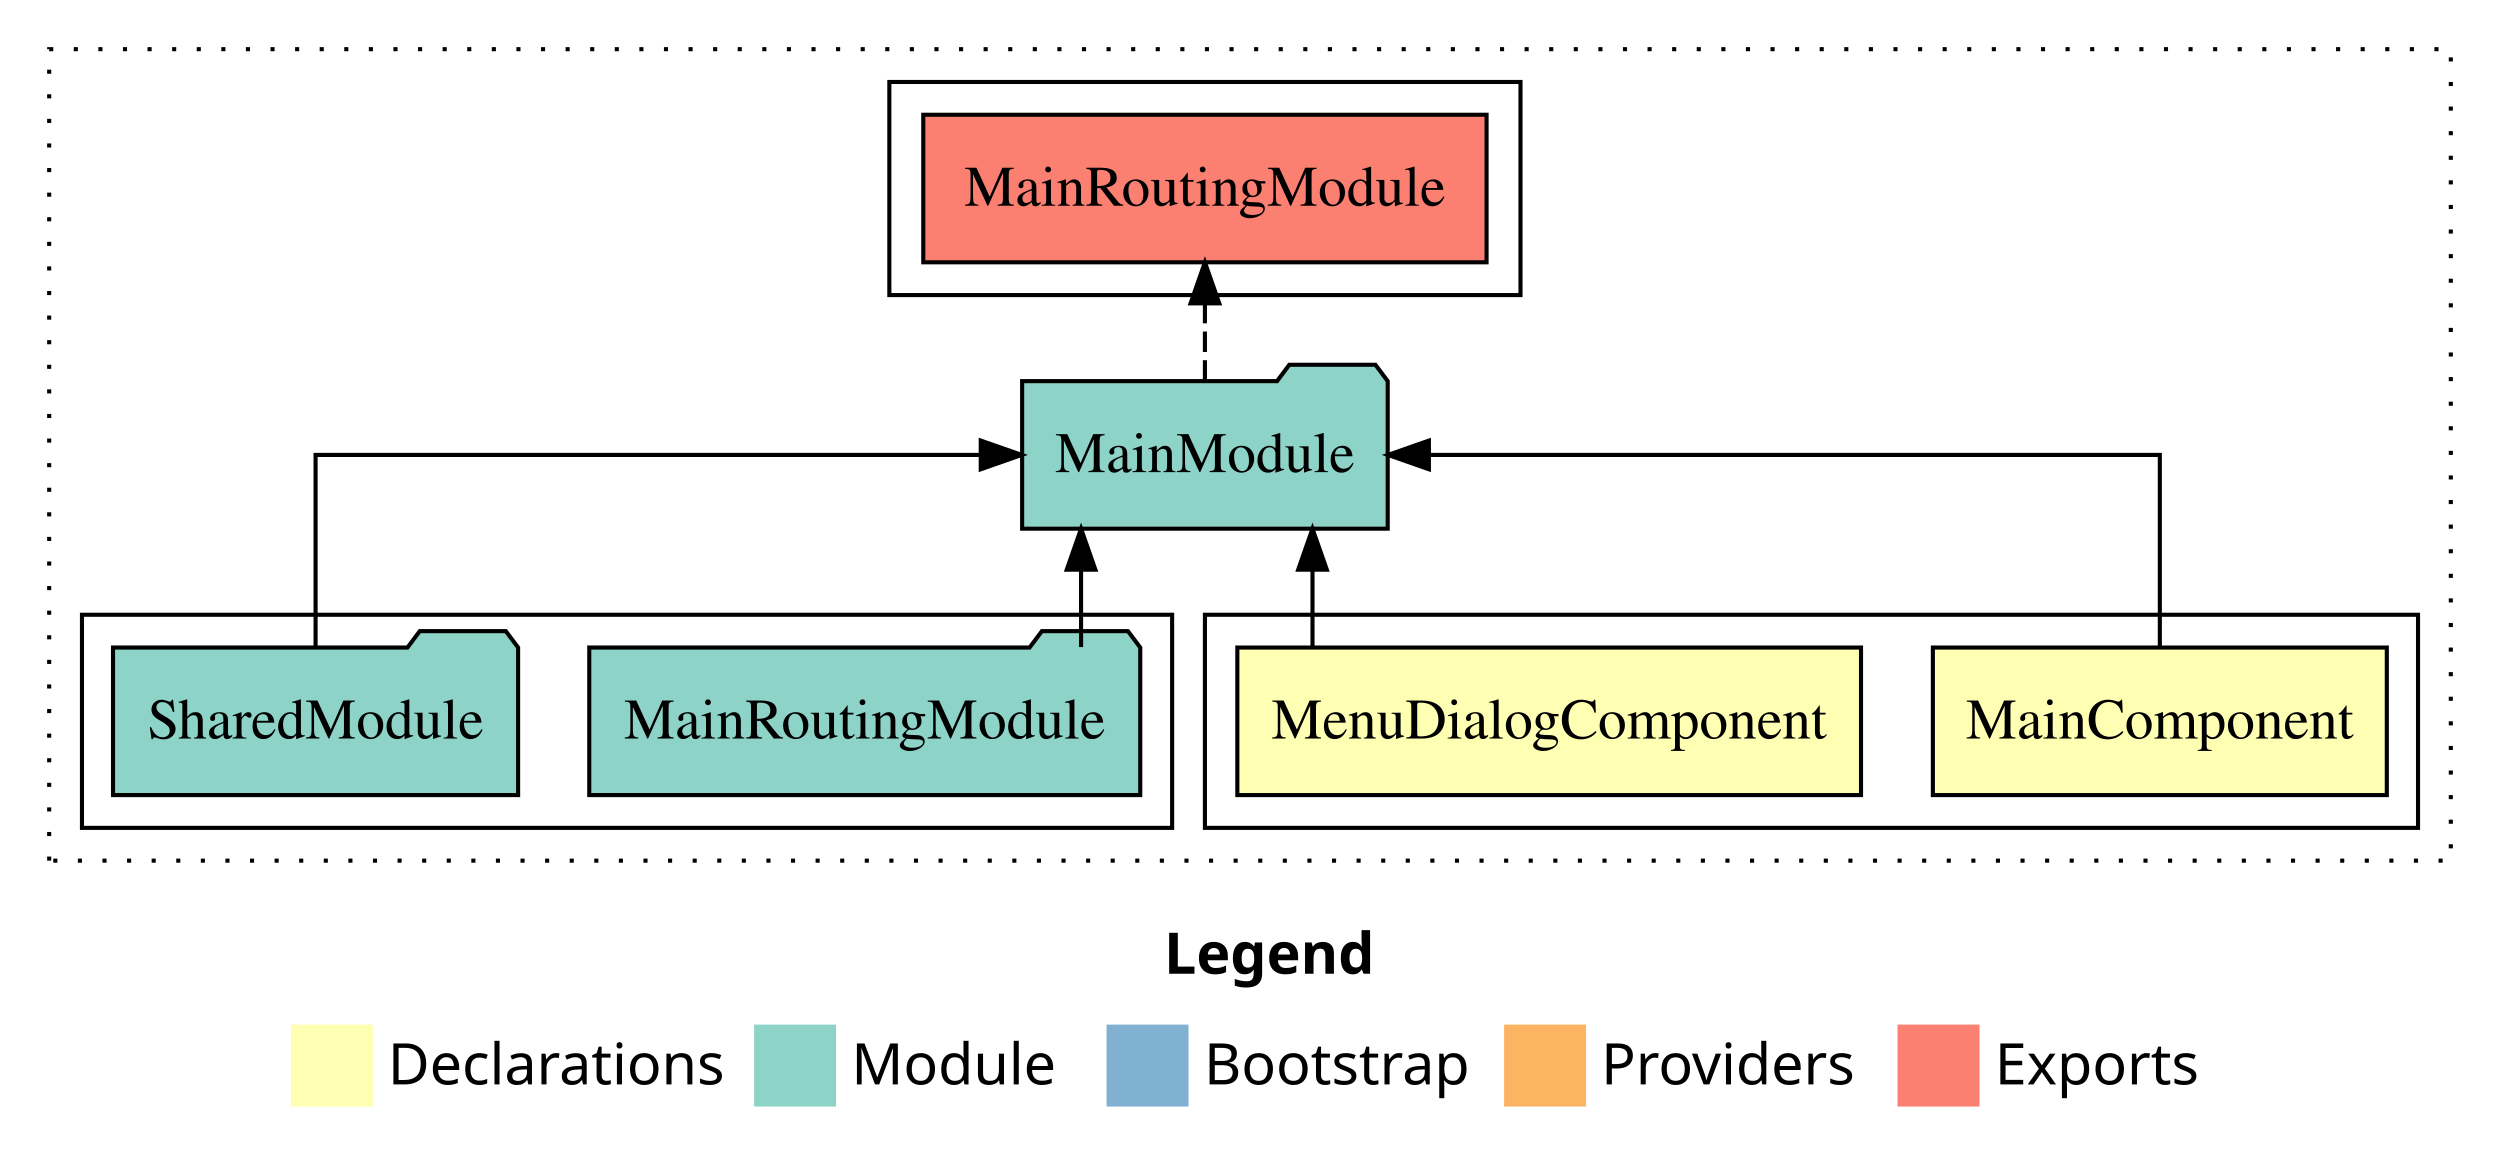
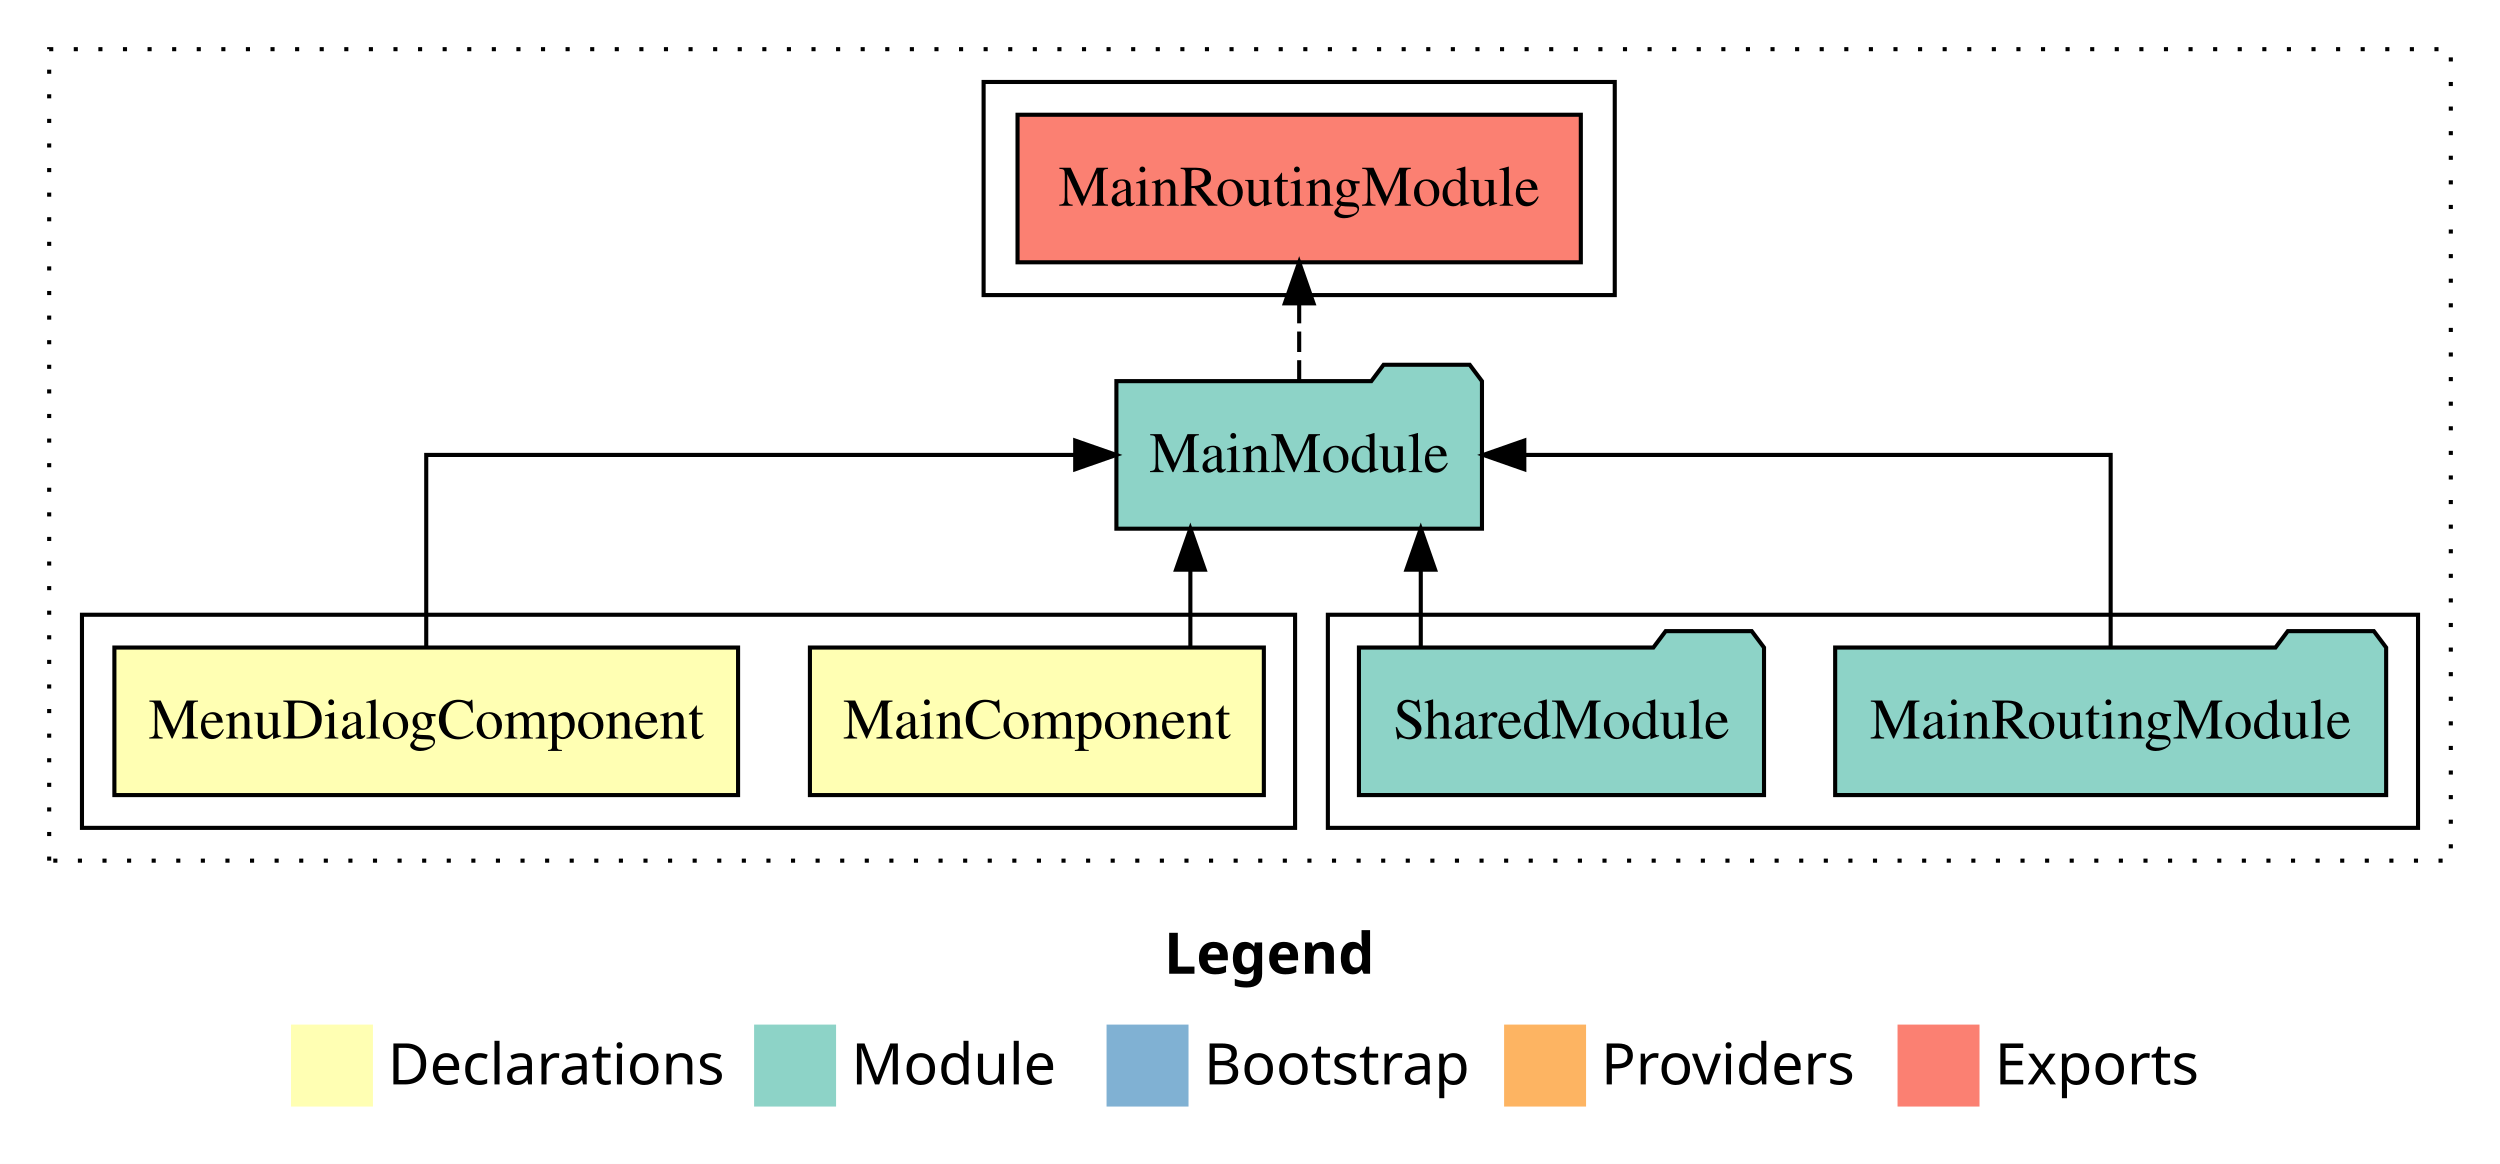
<svg xmlns="http://www.w3.org/2000/svg" width="610pt" height="284pt" viewBox="0.00 0.00 610.00 284.00">
  <g id="graph0" class="graph" transform="scale(1 1) rotate(0) translate(4 280)">
    <polygon fill="white" stroke="transparent" points="-4,4 -4,-280 606,-280 606,4 -4,4" />
    <text text-anchor="start" x="280.01" y="-42.4" font-family="sans-serif" font-weight="bold" font-size="14.00">Legend</text>
    <polygon fill="#ffffb3" stroke="transparent" points="67,-10 67,-30 87,-30 87,-10 67,-10" />
    <text text-anchor="start" x="90.63" y="-15.4" font-family="sans-serif" font-size="14.00">  Declarations</text>
    <polygon fill="#8dd3c7" stroke="transparent" points="180,-10 180,-30 200,-30 200,-10 180,-10" />
    <text text-anchor="start" x="203.73" y="-15.4" font-family="sans-serif" font-size="14.00">  Module</text>
    <polygon fill="#80b1d3" stroke="transparent" points="266,-10 266,-30 286,-30 286,-10 266,-10" />
    <text text-anchor="start" x="289.78" y="-15.4" font-family="sans-serif" font-size="14.00">  Bootstrap</text>
    <polygon fill="#fdb462" stroke="transparent" points="363,-10 363,-30 383,-30 383,-10 363,-10" />
    <text text-anchor="start" x="386.67" y="-15.4" font-family="sans-serif" font-size="14.00">  Providers</text>
    <polygon fill="#fb8072" stroke="transparent" points="459,-10 459,-30 479,-30 479,-10 459,-10" />
    <text text-anchor="start" x="482.73" y="-15.4" font-family="sans-serif" font-size="14.00">  Exports</text>
    <g id="clust1" class="cluster">
      <polygon fill="none" stroke="black" stroke-dasharray="1,5" points="8,-70 8,-268 594,-268 594,-70 8,-70" />
    </g>
-     <g id="clust2" class="cluster">
-       <polygon fill="none" stroke="black" points="290,-78 290,-130 586,-130 586,-78 290,-78" />
-     </g>
    <g id="clust6" class="cluster">
-       <polygon fill="none" stroke="black" points="213,-208 213,-260 367,-260 367,-208 213,-208" />
+       <polygon fill="none" stroke="black" points="236,-208 236,-260 390,-260 390,-208 236,-208" />
    </g>
    <g id="clust5" class="cluster">
-       <polygon fill="none" stroke="black" points="16,-78 16,-130 282,-130 282,-78 16,-78" />
+       <polygon fill="none" stroke="black" points="320,-78 320,-130 586,-130 586,-78 320,-78" />
+     </g>
+     <g id="clust2" class="cluster">
+       <polygon fill="none" stroke="black" points="16,-78 16,-130 312,-130 312,-78 16,-78" />
    </g>
    <g id="node1" class="node">
-       <polygon fill="#ffffb3" stroke="black" points="578.38,-122 467.62,-122 467.62,-86 578.38,-86 578.38,-122" />
-       <text text-anchor="middle" x="523" y="-99.8" font-family="Times,serif" font-size="14.00">MainComponent</text>
+       <polygon fill="#ffffb3" stroke="black" points="304.38,-122 193.62,-122 193.62,-86 304.38,-86 304.38,-122" />
+       <text text-anchor="middle" x="249" y="-99.8" font-family="Times,serif" font-size="14.00">MainComponent</text>
    </g>
    <g id="node3" class="node">
-       <polygon fill="#8dd3c7" stroke="black" points="334.6,-187 331.6,-191 310.6,-191 307.6,-187 245.4,-187 245.4,-151 334.6,-151 334.6,-187" />
-       <text text-anchor="middle" x="290" y="-164.8" font-family="Times,serif" font-size="14.00">MainModule</text>
+       <polygon fill="#8dd3c7" stroke="black" points="357.6,-187 354.6,-191 333.6,-191 330.6,-187 268.4,-187 268.4,-151 357.6,-151 357.6,-187" />
+       <text text-anchor="middle" x="313" y="-164.8" font-family="Times,serif" font-size="14.00">MainModule</text>
    </g>
    <g id="edge1" class="edge">
-       <path fill="none" stroke="black" d="M523,-122.11C523,-141.34 523,-169 523,-169 523,-169 344.65,-169 344.65,-169" />
-       <polygon fill="black" stroke="black" points="344.65,-165.5 334.65,-169 344.65,-172.5 344.65,-165.5" />
+       <path fill="none" stroke="black" d="M286.45,-122.11C286.45,-122.11 286.45,-140.99 286.45,-140.99" />
+       <polygon fill="black" stroke="black" points="282.95,-140.99 286.45,-150.99 289.95,-140.99 282.95,-140.99" />
    </g>
    <g id="node2" class="node">
-       <polygon fill="#ffffb3" stroke="black" points="450.09,-122 297.91,-122 297.91,-86 450.09,-86 450.09,-122" />
-       <text text-anchor="middle" x="374" y="-99.8" font-family="Times,serif" font-size="14.00">MenuDialogComponent</text>
+       <polygon fill="#ffffb3" stroke="black" points="176.09,-122 23.91,-122 23.91,-86 176.09,-86 176.09,-122" />
+       <text text-anchor="middle" x="100" y="-99.8" font-family="Times,serif" font-size="14.00">MenuDialogComponent</text>
    </g>
    <g id="edge2" class="edge">
-       <path fill="none" stroke="black" d="M316.25,-122.11C316.25,-122.11 316.25,-140.99 316.25,-140.99" />
-       <polygon fill="black" stroke="black" points="312.75,-140.99 316.25,-150.99 319.75,-140.99 312.75,-140.99" />
+       <path fill="none" stroke="black" d="M100,-122.11C100,-141.34 100,-169 100,-169 100,-169 258.35,-169 258.35,-169" />
+       <polygon fill="black" stroke="black" points="258.35,-172.5 268.35,-169 258.35,-165.5 258.35,-172.5" />
    </g>
    <g id="node6" class="node">
-       <polygon fill="#fb8072" stroke="black" points="358.72,-252 221.28,-252 221.28,-216 358.72,-216 358.72,-252" />
-       <text text-anchor="middle" x="290" y="-229.8" font-family="Times,serif" font-size="14.00">MainRoutingModule </text>
+       <polygon fill="#fb8072" stroke="black" points="381.72,-252 244.28,-252 244.28,-216 381.72,-216 381.72,-252" />
+       <text text-anchor="middle" x="313" y="-229.8" font-family="Times,serif" font-size="14.00">MainRoutingModule </text>
    </g>
    <g id="edge5" class="edge">
-       <path fill="none" stroke="black" stroke-dasharray="5,2" d="M290,-187.11C290,-187.11 290,-205.99 290,-205.99" />
-       <polygon fill="black" stroke="black" points="286.5,-205.99 290,-215.99 293.5,-205.99 286.5,-205.99" />
+       <path fill="none" stroke="black" stroke-dasharray="5,2" d="M313,-187.11C313,-187.11 313,-205.99 313,-205.99" />
+       <polygon fill="black" stroke="black" points="309.5,-205.99 313,-215.99 316.5,-205.99 309.5,-205.99" />
    </g>
    <g id="node4" class="node">
-       <polygon fill="#8dd3c7" stroke="black" points="274.22,-122 271.22,-126 250.22,-126 247.22,-122 139.78,-122 139.78,-86 274.22,-86 274.22,-122" />
-       <text text-anchor="middle" x="207" y="-99.8" font-family="Times,serif" font-size="14.00">MainRoutingModule</text>
+       <polygon fill="#8dd3c7" stroke="black" points="578.22,-122 575.22,-126 554.22,-126 551.22,-122 443.78,-122 443.78,-86 578.22,-86 578.22,-122" />
+       <text text-anchor="middle" x="511" y="-99.8" font-family="Times,serif" font-size="14.00">MainRoutingModule</text>
    </g>
    <g id="edge3" class="edge">
-       <path fill="none" stroke="black" d="M259.78,-122.11C259.78,-122.11 259.78,-140.99 259.78,-140.99" />
-       <polygon fill="black" stroke="black" points="256.28,-140.99 259.78,-150.99 263.28,-140.99 256.28,-140.99" />
+       <path fill="none" stroke="black" d="M511,-122.11C511,-141.34 511,-169 511,-169 511,-169 367.93,-169 367.93,-169" />
+       <polygon fill="black" stroke="black" points="367.93,-165.5 357.93,-169 367.93,-172.5 367.93,-165.5" />
    </g>
    <g id="node5" class="node">
-       <polygon fill="#8dd3c7" stroke="black" points="122.42,-122 119.42,-126 98.42,-126 95.42,-122 23.58,-122 23.58,-86 122.42,-86 122.42,-122" />
-       <text text-anchor="middle" x="73" y="-99.8" font-family="Times,serif" font-size="14.00">SharedModule</text>
+       <polygon fill="#8dd3c7" stroke="black" points="426.42,-122 423.42,-126 402.42,-126 399.42,-122 327.58,-122 327.58,-86 426.42,-86 426.42,-122" />
+       <text text-anchor="middle" x="377" y="-99.8" font-family="Times,serif" font-size="14.00">SharedModule</text>
    </g>
    <g id="edge4" class="edge">
-       <path fill="none" stroke="black" d="M73,-122.11C73,-141.34 73,-169 73,-169 73,-169 235.3,-169 235.3,-169" />
-       <polygon fill="black" stroke="black" points="235.3,-172.5 245.3,-169 235.3,-165.5 235.3,-172.5" />
+       <path fill="none" stroke="black" d="M342.67,-122.11C342.67,-122.11 342.67,-140.99 342.67,-140.99" />
+       <polygon fill="black" stroke="black" points="339.17,-140.99 342.67,-150.99 346.17,-140.99 339.17,-140.99" />
    </g>
  </g>
</svg>
